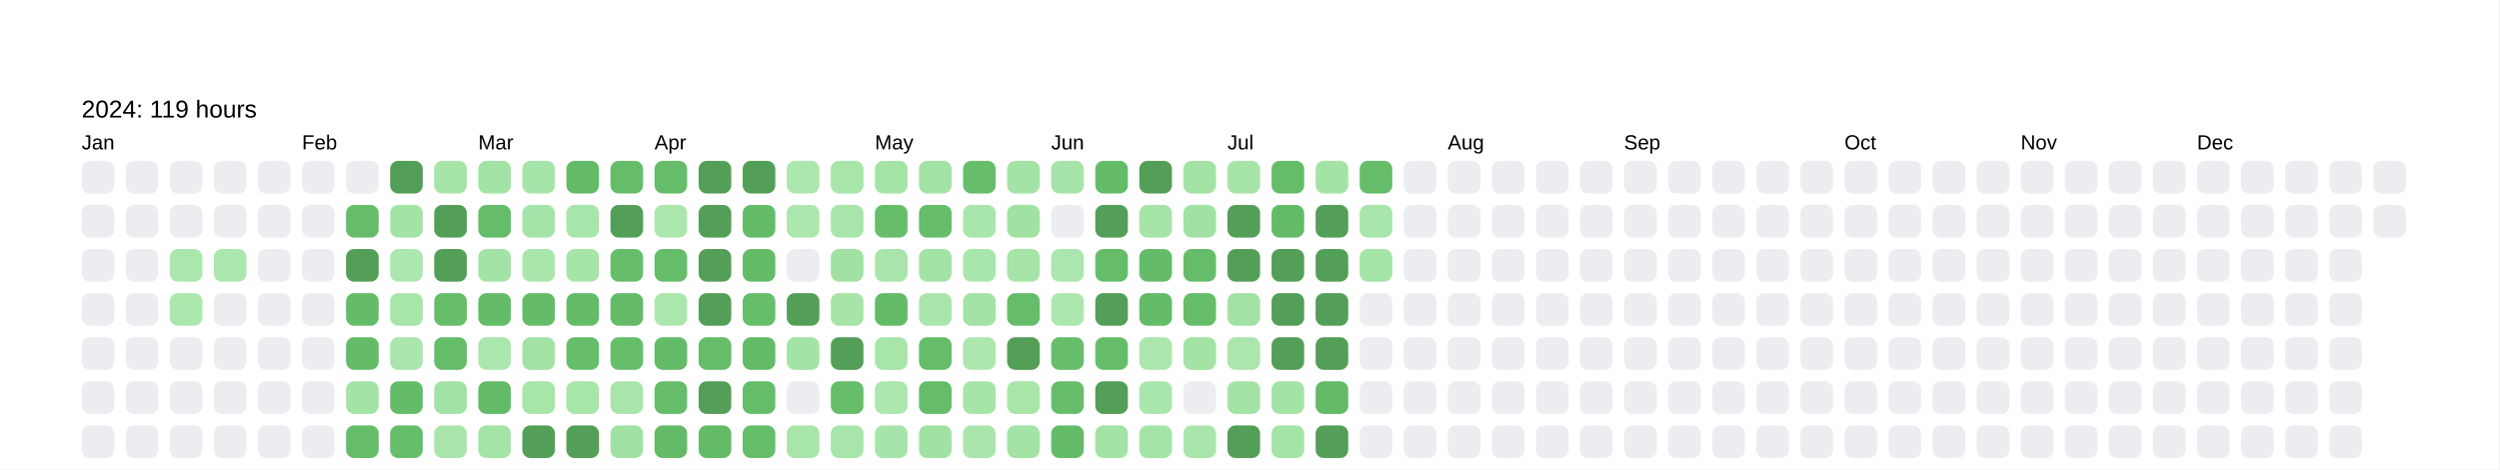
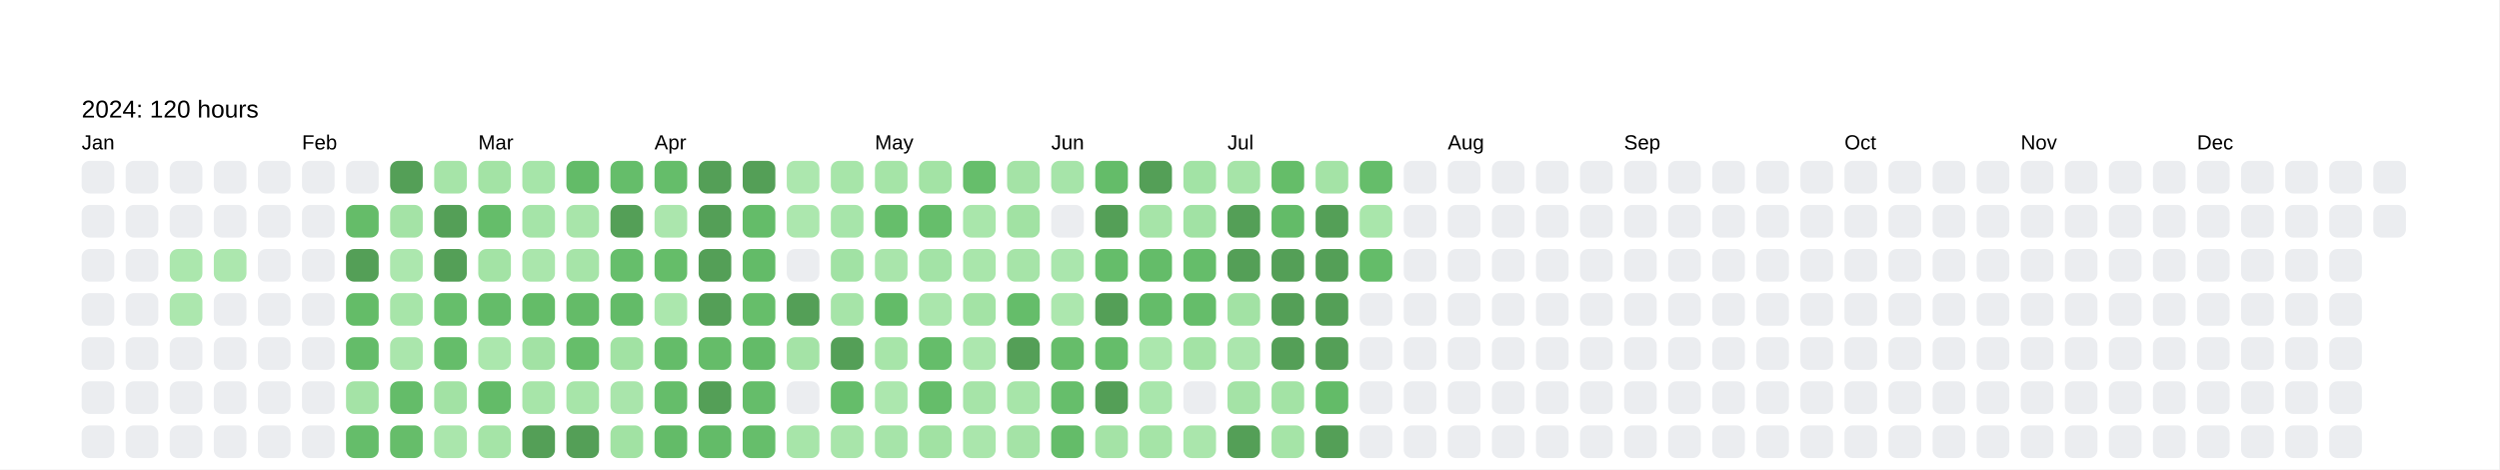
<svg xmlns="http://www.w3.org/2000/svg" baseProfile="full" height="57.5mm" version="1.1" viewBox="0,0,306.2,57.5" width="306.2mm">
  <defs />
  <rect fill="#FFFFFF" height="57.5" width="306.2" x="0" y="0" />
  <text fill="#000000" style="font-size:6px; font-family:Arial; font-weight:bold;" x="10" y="10" />
-   <text fill="#000000" style="font-size:3px; font-family:Arial;" x="10" y="14.4">2024: 119 hours</text>
+   <text fill="#000000" style="font-size:3px; font-family:Arial;" x="10" y="14.4">2024: 120 hours</text>
  <text fill="#000000" style="font-size:2.5px; font-family:Arial" x="10" y="18.3">Jan</text>
  <rect fill="#EBEDF0" height="4" rx="1" ry="1" width="4" x="10" y="19.7" />
  <rect fill="#EBEDF0" height="4" rx="1" ry="1" width="4" x="10" y="25.1" />
  <rect fill="#EBEDF0" height="4" rx="1" ry="1" width="4" x="10" y="30.5" />
  <rect fill="#EBEDF0" height="4" rx="1" ry="1" width="4" x="10" y="35.9" />
  <rect fill="#EBEDF0" height="4" rx="1" ry="1" width="4" x="10" y="41.3" />
  <rect fill="#EBEDF0" height="4" rx="1" ry="1" width="4" x="10" y="46.7" />
  <rect fill="#EBEDF0" height="4" rx="1" ry="1" width="4" x="10" y="52.1" />
  <rect fill="#EBEDF0" height="4" rx="1" ry="1" width="4" x="15.4" y="19.7" />
  <rect fill="#EBEDF0" height="4" rx="1" ry="1" width="4" x="15.4" y="25.1" />
  <rect fill="#EBEDF0" height="4" rx="1" ry="1" width="4" x="15.4" y="30.5" />
  <rect fill="#EBEDF0" height="4" rx="1" ry="1" width="4" x="15.4" y="35.9" />
  <rect fill="#EBEDF0" height="4" rx="1" ry="1" width="4" x="15.4" y="41.3" />
  <rect fill="#EBEDF0" height="4" rx="1" ry="1" width="4" x="15.4" y="46.7" />
  <rect fill="#EBEDF0" height="4" rx="1" ry="1" width="4" x="15.4" y="52.1" />
  <rect fill="#EBEDF0" height="4" rx="1" ry="1" width="4" x="20.8" y="19.7" />
  <rect fill="#EBEDF0" height="4" rx="1" ry="1" width="4" x="20.8" y="25.1" />
  <rect fill="#abe7ad" height="4" rx="1" ry="1" width="4" x="20.8" y="30.5" />
  <rect fill="#ace7ae" height="4" rx="1" ry="1" width="4" x="20.8" y="35.9" />
  <rect fill="#EBEDF0" height="4" rx="1" ry="1" width="4" x="20.8" y="41.3" />
  <rect fill="#EBEDF0" height="4" rx="1" ry="1" width="4" x="20.8" y="46.7" />
  <rect fill="#EBEDF0" height="4" rx="1" ry="1" width="4" x="20.8" y="52.1" />
  <rect fill="#EBEDF0" height="4" rx="1" ry="1" width="4" x="26.2" y="19.7" />
  <rect fill="#EBEDF0" height="4" rx="1" ry="1" width="4" x="26.2" y="25.1" />
  <rect fill="#ace7ae" height="4" rx="1" ry="1" width="4" x="26.2" y="30.5" />
  <rect fill="#EBEDF0" height="4" rx="1" ry="1" width="4" x="26.2" y="35.9" />
  <rect fill="#EBEDF0" height="4" rx="1" ry="1" width="4" x="26.2" y="41.3" />
  <rect fill="#EBEDF0" height="4" rx="1" ry="1" width="4" x="26.2" y="46.7" />
  <rect fill="#EBEDF0" height="4" rx="1" ry="1" width="4" x="26.2" y="52.1" />
  <rect fill="#EBEDF0" height="4" rx="1" ry="1" width="4" x="31.6" y="19.7" />
  <rect fill="#EBEDF0" height="4" rx="1" ry="1" width="4" x="31.6" y="25.1" />
  <rect fill="#EBEDF0" height="4" rx="1" ry="1" width="4" x="31.6" y="30.5" />
  <rect fill="#EBEDF0" height="4" rx="1" ry="1" width="4" x="31.6" y="35.9" />
  <rect fill="#EBEDF0" height="4" rx="1" ry="1" width="4" x="31.6" y="41.3" />
  <rect fill="#EBEDF0" height="4" rx="1" ry="1" width="4" x="31.6" y="46.7" />
  <rect fill="#EBEDF0" height="4" rx="1" ry="1" width="4" x="31.6" y="52.1" />
  <text fill="#000000" style="font-size:2.5px; font-family:Arial" x="37.0" y="18.3">Feb</text>
  <rect fill="#EBEDF0" height="4" rx="1" ry="1" width="4" x="37.0" y="19.7" />
  <rect fill="#EBEDF0" height="4" rx="1" ry="1" width="4" x="37.0" y="25.1" />
  <rect fill="#EBEDF0" height="4" rx="1" ry="1" width="4" x="37.0" y="30.5" />
  <rect fill="#EBEDF0" height="4" rx="1" ry="1" width="4" x="37.0" y="35.9" />
  <rect fill="#EBEDF0" height="4" rx="1" ry="1" width="4" x="37.0" y="41.3" />
  <rect fill="#EBEDF0" height="4" rx="1" ry="1" width="4" x="37.0" y="46.7" />
  <rect fill="#EBEDF0" height="4" rx="1" ry="1" width="4" x="37.0" y="52.1" />
  <rect fill="#EBEDF0" height="4" rx="1" ry="1" width="4" x="42.4" y="19.7" />
  <rect fill="#65bc69" height="4" rx="1" ry="1" width="4" x="42.4" y="25.1" />
  <rect fill="#549F57" height="4" rx="1" ry="1" width="4" x="42.4" y="30.5" />
  <rect fill="#64bc68" height="4" rx="1" ry="1" width="4" x="42.4" y="35.9" />
  <rect fill="#64bc69" height="4" rx="1" ry="1" width="4" x="42.4" y="41.3" />
  <rect fill="#a4e3a6" height="4" rx="1" ry="1" width="4" x="42.4" y="46.7" />
  <rect fill="#65bd6a" height="4" rx="1" ry="1" width="4" x="42.4" y="52.1" />
  <rect fill="#549F57" height="4" rx="1" ry="1" width="4" x="47.8" y="19.7" />
  <rect fill="#a4e3a6" height="4" rx="1" ry="1" width="4" x="47.8" y="25.1" />
  <rect fill="#ace7ae" height="4" rx="1" ry="1" width="4" x="47.8" y="30.5" />
  <rect fill="#a7e5a9" height="4" rx="1" ry="1" width="4" x="47.8" y="35.9" />
  <rect fill="#aae6ac" height="4" rx="1" ry="1" width="4" x="47.8" y="41.3" />
  <rect fill="#64bc69" height="4" rx="1" ry="1" width="4" x="47.8" y="46.7" />
  <rect fill="#66bd6a" height="4" rx="1" ry="1" width="4" x="47.8" y="52.1" />
  <rect fill="#a6e4a8" height="4" rx="1" ry="1" width="4" x="53.2" y="19.7" />
  <rect fill="#549F57" height="4" rx="1" ry="1" width="4" x="53.2" y="25.1" />
  <rect fill="#549F57" height="4" rx="1" ry="1" width="4" x="53.2" y="30.5" />
  <rect fill="#66be6b" height="4" rx="1" ry="1" width="4" x="53.2" y="35.9" />
  <rect fill="#65bd6a" height="4" rx="1" ry="1" width="4" x="53.2" y="41.3" />
  <rect fill="#a2e2a4" height="4" rx="1" ry="1" width="4" x="53.2" y="46.7" />
  <rect fill="#aae6ac" height="4" rx="1" ry="1" width="4" x="53.2" y="52.1" />
  <text fill="#000000" style="font-size:2.5px; font-family:Arial" x="58.6" y="18.3">Mar</text>
  <rect fill="#a3e3a5" height="4" rx="1" ry="1" width="4" x="58.6" y="19.7" />
  <rect fill="#65bd6a" height="4" rx="1" ry="1" width="4" x="58.6" y="25.1" />
  <rect fill="#a3e3a5" height="4" rx="1" ry="1" width="4" x="58.6" y="30.5" />
  <rect fill="#64bc69" height="4" rx="1" ry="1" width="4" x="58.6" y="35.9" />
  <rect fill="#abe7ad" height="4" rx="1" ry="1" width="4" x="58.6" y="41.3" />
  <rect fill="#63bb68" height="4" rx="1" ry="1" width="4" x="58.6" y="46.7" />
  <rect fill="#a5e4a7" height="4" rx="1" ry="1" width="4" x="58.6" y="52.1" />
  <rect fill="#a6e5a9" height="4" rx="1" ry="1" width="4" x="64" y="19.7" />
  <rect fill="#a5e4a8" height="4" rx="1" ry="1" width="4" x="64" y="25.1" />
  <rect fill="#aae6ac" height="4" rx="1" ry="1" width="4" x="64" y="30.5" />
  <rect fill="#64bc68" height="4" rx="1" ry="1" width="4" x="64" y="35.9" />
  <rect fill="#a2e2a4" height="4" rx="1" ry="1" width="4" x="64" y="41.3" />
  <rect fill="#a7e5a9" height="4" rx="1" ry="1" width="4" x="64" y="46.7" />
  <rect fill="#549F57" height="4" rx="1" ry="1" width="4" x="64" y="52.1" />
  <rect fill="#63bb68" height="4" rx="1" ry="1" width="4" x="69.4" y="19.7" />
  <rect fill="#a8e5aa" height="4" rx="1" ry="1" width="4" x="69.4" y="25.1" />
  <rect fill="#a6e4a8" height="4" rx="1" ry="1" width="4" x="69.4" y="30.5" />
  <rect fill="#64bb68" height="4" rx="1" ry="1" width="4" x="69.4" y="35.9" />
  <rect fill="#66be6a" height="4" rx="1" ry="1" width="4" x="69.4" y="41.3" />
  <rect fill="#a7e5a9" height="4" rx="1" ry="1" width="4" x="69.4" y="46.7" />
  <rect fill="#549F57" height="4" rx="1" ry="1" width="4" x="69.4" y="52.1" />
  <rect fill="#65bd6a" height="4" rx="1" ry="1" width="4" x="74.8" y="19.7" />
  <rect fill="#549F57" height="4" rx="1" ry="1" width="4" x="74.8" y="25.1" />
  <rect fill="#66be6b" height="4" rx="1" ry="1" width="4" x="74.8" y="30.5" />
  <rect fill="#63bb68" height="4" rx="1" ry="1" width="4" x="74.8" y="35.9" />
-   <rect fill="#66be6b" height="4" rx="1" ry="1" width="4" x="74.8" y="41.3" />
+   <rect fill="#a1e2a3" height="4" rx="1" ry="1" width="4" x="74.8" y="41.3" />
  <rect fill="#a9e5ab" height="4" rx="1" ry="1" width="4" x="74.8" y="46.7" />
  <rect fill="#a1e2a3" height="4" rx="1" ry="1" width="4" x="74.8" y="52.1" />
  <text fill="#000000" style="font-size:2.5px; font-family:Arial" x="80.2" y="18.3">Apr</text>
  <rect fill="#65bd6a" height="4" rx="1" ry="1" width="4" x="80.2" y="19.7" />
  <rect fill="#abe6ad" height="4" rx="1" ry="1" width="4" x="80.2" y="25.1" />
  <rect fill="#65bd69" height="4" rx="1" ry="1" width="4" x="80.2" y="30.5" />
  <rect fill="#abe7ad" height="4" rx="1" ry="1" width="4" x="80.2" y="35.9" />
  <rect fill="#64bc69" height="4" rx="1" ry="1" width="4" x="80.2" y="41.3" />
  <rect fill="#65bd6a" height="4" rx="1" ry="1" width="4" x="80.2" y="46.7" />
  <rect fill="#63bb68" height="4" rx="1" ry="1" width="4" x="80.2" y="52.1" />
  <rect fill="#549F57" height="4" rx="1" ry="1" width="4" x="85.6" y="19.7" />
  <rect fill="#549F57" height="4" rx="1" ry="1" width="4" x="85.6" y="25.1" />
  <rect fill="#549F57" height="4" rx="1" ry="1" width="4" x="85.6" y="30.5" />
  <rect fill="#549F57" height="4" rx="1" ry="1" width="4" x="85.6" y="35.9" />
  <rect fill="#65bc69" height="4" rx="1" ry="1" width="4" x="85.6" y="41.3" />
  <rect fill="#549F57" height="4" rx="1" ry="1" width="4" x="85.6" y="46.7" />
  <rect fill="#63bb68" height="4" rx="1" ry="1" width="4" x="85.6" y="52.1" />
  <rect fill="#549F57" height="4" rx="1" ry="1" width="4" x="91" y="19.7" />
  <rect fill="#64bc69" height="4" rx="1" ry="1" width="4" x="91" y="25.1" />
  <rect fill="#63bb68" height="4" rx="1" ry="1" width="4" x="91" y="30.5" />
  <rect fill="#66be6a" height="4" rx="1" ry="1" width="4" x="91" y="35.9" />
  <rect fill="#63bb68" height="4" rx="1" ry="1" width="4" x="91" y="41.3" />
  <rect fill="#65bd6a" height="4" rx="1" ry="1" width="4" x="91" y="46.7" />
  <rect fill="#66be6b" height="4" rx="1" ry="1" width="4" x="91" y="52.1" />
  <rect fill="#ace7ae" height="4" rx="1" ry="1" width="4" x="96.4" y="19.7" />
  <rect fill="#ace7ae" height="4" rx="1" ry="1" width="4" x="96.4" y="25.1" />
  <rect fill="#EBEDF0" height="4" rx="1" ry="1" width="4" x="96.4" y="30.5" />
  <rect fill="#549F57" height="4" rx="1" ry="1" width="4" x="96.4" y="35.9" />
  <rect fill="#a4e3a6" height="4" rx="1" ry="1" width="4" x="96.4" y="41.3" />
  <rect fill="#EBEDF0" height="4" rx="1" ry="1" width="4" x="96.4" y="46.7" />
  <rect fill="#a7e5a9" height="4" rx="1" ry="1" width="4" x="96.4" y="52.1" />
  <rect fill="#a7e5a9" height="4" rx="1" ry="1" width="4" x="101.8" y="19.7" />
  <rect fill="#a7e5aa" height="4" rx="1" ry="1" width="4" x="101.8" y="25.1" />
  <rect fill="#a1e2a4" height="4" rx="1" ry="1" width="4" x="101.8" y="30.5" />
  <rect fill="#a6e4a8" height="4" rx="1" ry="1" width="4" x="101.8" y="35.9" />
  <rect fill="#549F57" height="4" rx="1" ry="1" width="4" x="101.8" y="41.3" />
  <rect fill="#65bd6a" height="4" rx="1" ry="1" width="4" x="101.8" y="46.7" />
  <rect fill="#a8e5aa" height="4" rx="1" ry="1" width="4" x="101.8" y="52.1" />
  <text fill="#000000" style="font-size:2.5px; font-family:Arial" x="107.2" y="18.3">May</text>
  <rect fill="#a5e4a7" height="4" rx="1" ry="1" width="4" x="107.2" y="19.7" />
  <rect fill="#66be6b" height="4" rx="1" ry="1" width="4" x="107.2" y="25.1" />
  <rect fill="#a9e5ab" height="4" rx="1" ry="1" width="4" x="107.2" y="30.5" />
  <rect fill="#63bb68" height="4" rx="1" ry="1" width="4" x="107.2" y="35.9" />
  <rect fill="#a7e5a9" height="4" rx="1" ry="1" width="4" x="107.2" y="41.3" />
  <rect fill="#ace7ae" height="4" rx="1" ry="1" width="4" x="107.2" y="46.7" />
  <rect fill="#a6e4a9" height="4" rx="1" ry="1" width="4" x="107.2" y="52.1" />
  <rect fill="#a3e3a5" height="4" rx="1" ry="1" width="4" x="112.6" y="19.7" />
  <rect fill="#66be6b" height="4" rx="1" ry="1" width="4" x="112.6" y="25.1" />
  <rect fill="#a3e3a6" height="4" rx="1" ry="1" width="4" x="112.6" y="30.5" />
  <rect fill="#aae6ac" height="4" rx="1" ry="1" width="4" x="112.6" y="35.9" />
  <rect fill="#65bd6a" height="4" rx="1" ry="1" width="4" x="112.6" y="41.3" />
  <rect fill="#65bd6a" height="4" rx="1" ry="1" width="4" x="112.6" y="46.7" />
  <rect fill="#a1e2a3" height="4" rx="1" ry="1" width="4" x="112.6" y="52.1" />
  <rect fill="#66be6b" height="4" rx="1" ry="1" width="4" x="118" y="19.7" />
  <rect fill="#a9e6ab" height="4" rx="1" ry="1" width="4" x="118" y="25.1" />
  <rect fill="#a9e6ab" height="4" rx="1" ry="1" width="4" x="118" y="30.5" />
  <rect fill="#a3e3a5" height="4" rx="1" ry="1" width="4" x="118" y="35.9" />
  <rect fill="#ace7ae" height="4" rx="1" ry="1" width="4" x="118" y="41.3" />
  <rect fill="#a6e4a8" height="4" rx="1" ry="1" width="4" x="118" y="46.7" />
  <rect fill="#aae6ac" height="4" rx="1" ry="1" width="4" x="118" y="52.1" />
  <rect fill="#a4e3a6" height="4" rx="1" ry="1" width="4" x="123.4" y="19.7" />
  <rect fill="#a1e2a3" height="4" rx="1" ry="1" width="4" x="123.4" y="25.1" />
  <rect fill="#a6e4a8" height="4" rx="1" ry="1" width="4" x="123.4" y="30.5" />
  <rect fill="#65bd6a" height="4" rx="1" ry="1" width="4" x="123.4" y="35.9" />
  <rect fill="#549F57" height="4" rx="1" ry="1" width="4" x="123.4" y="41.3" />
  <rect fill="#a7e5a9" height="4" rx="1" ry="1" width="4" x="123.4" y="46.7" />
  <rect fill="#a4e3a6" height="4" rx="1" ry="1" width="4" x="123.4" y="52.1" />
  <text fill="#000000" style="font-size:2.5px; font-family:Arial" x="128.8" y="18.3">Jun</text>
  <rect fill="#a6e4a9" height="4" rx="1" ry="1" width="4" x="128.8" y="19.7" />
  <rect fill="#EBEDF0" height="4" rx="1" ry="1" width="4" x="128.8" y="25.1" />
  <rect fill="#aae6ad" height="4" rx="1" ry="1" width="4" x="128.8" y="30.5" />
  <rect fill="#ace7ae" height="4" rx="1" ry="1" width="4" x="128.8" y="35.9" />
  <rect fill="#66bd6a" height="4" rx="1" ry="1" width="4" x="128.8" y="41.3" />
  <rect fill="#66be6b" height="4" rx="1" ry="1" width="4" x="128.8" y="46.7" />
  <rect fill="#64bc69" height="4" rx="1" ry="1" width="4" x="128.8" y="52.1" />
  <rect fill="#64bc69" height="4" rx="1" ry="1" width="4" x="134.2" y="19.7" />
  <rect fill="#549F57" height="4" rx="1" ry="1" width="4" x="134.2" y="25.1" />
  <rect fill="#65bd6a" height="4" rx="1" ry="1" width="4" x="134.2" y="30.5" />
  <rect fill="#549F57" height="4" rx="1" ry="1" width="4" x="134.2" y="35.9" />
  <rect fill="#65bd6a" height="4" rx="1" ry="1" width="4" x="134.2" y="41.3" />
  <rect fill="#549F57" height="4" rx="1" ry="1" width="4" x="134.2" y="46.7" />
  <rect fill="#a4e3a6" height="4" rx="1" ry="1" width="4" x="134.2" y="52.1" />
  <rect fill="#549F57" height="4" rx="1" ry="1" width="4" x="139.6" y="19.7" />
  <rect fill="#a6e4a8" height="4" rx="1" ry="1" width="4" x="139.6" y="25.1" />
  <rect fill="#64bc69" height="4" rx="1" ry="1" width="4" x="139.6" y="30.5" />
  <rect fill="#64bc69" height="4" rx="1" ry="1" width="4" x="139.6" y="35.9" />
  <rect fill="#abe7ad" height="4" rx="1" ry="1" width="4" x="139.6" y="41.3" />
  <rect fill="#a9e6ac" height="4" rx="1" ry="1" width="4" x="139.6" y="46.7" />
  <rect fill="#a5e4a7" height="4" rx="1" ry="1" width="4" x="139.6" y="52.1" />
  <rect fill="#a2e3a5" height="4" rx="1" ry="1" width="4" x="145" y="19.7" />
  <rect fill="#a1e2a4" height="4" rx="1" ry="1" width="4" x="145" y="25.1" />
  <rect fill="#65bd6a" height="4" rx="1" ry="1" width="4" x="145" y="30.5" />
  <rect fill="#65bd6a" height="4" rx="1" ry="1" width="4" x="145" y="35.9" />
  <rect fill="#a3e3a5" height="4" rx="1" ry="1" width="4" x="145" y="41.3" />
  <rect fill="#EBEDF0" height="4" rx="1" ry="1" width="4" x="145" y="46.7" />
  <rect fill="#aae6ac" height="4" rx="1" ry="1" width="4" x="145" y="52.1" />
  <text fill="#000000" style="font-size:2.5px; font-family:Arial" x="150.4" y="18.3">Jul</text>
  <rect fill="#a6e4a8" height="4" rx="1" ry="1" width="4" x="150.4" y="19.7" />
  <rect fill="#549F57" height="4" rx="1" ry="1" width="4" x="150.4" y="25.1" />
  <rect fill="#549F57" height="4" rx="1" ry="1" width="4" x="150.4" y="30.5" />
  <rect fill="#a2e2a4" height="4" rx="1" ry="1" width="4" x="150.4" y="35.9" />
  <rect fill="#abe6ad" height="4" rx="1" ry="1" width="4" x="150.4" y="41.3" />
  <rect fill="#a4e3a6" height="4" rx="1" ry="1" width="4" x="150.4" y="46.7" />
  <rect fill="#549F57" height="4" rx="1" ry="1" width="4" x="150.4" y="52.1" />
  <rect fill="#65bd69" height="4" rx="1" ry="1" width="4" x="155.8" y="19.7" />
  <rect fill="#63bb68" height="4" rx="1" ry="1" width="4" x="155.8" y="25.1" />
  <rect fill="#549F57" height="4" rx="1" ry="1" width="4" x="155.8" y="30.5" />
  <rect fill="#549F57" height="4" rx="1" ry="1" width="4" x="155.8" y="35.9" />
  <rect fill="#549F57" height="4" rx="1" ry="1" width="4" x="155.8" y="41.3" />
  <rect fill="#a3e3a5" height="4" rx="1" ry="1" width="4" x="155.8" y="46.7" />
  <rect fill="#a5e4a7" height="4" rx="1" ry="1" width="4" x="155.8" y="52.1" />
  <rect fill="#a4e3a6" height="4" rx="1" ry="1" width="4" x="161.2" y="19.7" />
  <rect fill="#549F57" height="4" rx="1" ry="1" width="4" x="161.2" y="25.1" />
  <rect fill="#549F57" height="4" rx="1" ry="1" width="4" x="161.2" y="30.5" />
  <rect fill="#549F57" height="4" rx="1" ry="1" width="4" x="161.2" y="35.9" />
  <rect fill="#549F57" height="4" rx="1" ry="1" width="4" x="161.2" y="41.3" />
  <rect fill="#63bb68" height="4" rx="1" ry="1" width="4" x="161.2" y="46.7" />
  <rect fill="#549F57" height="4" rx="1" ry="1" width="4" x="161.2" y="52.1" />
  <rect fill="#65bd6a" height="4" rx="1" ry="1" width="4" x="166.6" y="19.7" />
  <rect fill="#a9e6ab" height="4" rx="1" ry="1" width="4" x="166.6" y="25.1" />
-   <rect fill="#a5e4a7" height="4" rx="1" ry="1" width="4" x="166.6" y="30.5" />
+   <rect fill="#64bc69" height="4" rx="1" ry="1" width="4" x="166.6" y="30.5" />
  <rect fill="#EBEDF0" height="4" rx="1" ry="1" width="4" x="166.6" y="35.9" />
  <rect fill="#EBEDF0" height="4" rx="1" ry="1" width="4" x="166.6" y="41.3" />
  <rect fill="#EBEDF0" height="4" rx="1" ry="1" width="4" x="166.6" y="46.7" />
  <rect fill="#EBEDF0" height="4" rx="1" ry="1" width="4" x="166.6" y="52.1" />
  <rect fill="#EBEDF0" height="4" rx="1" ry="1" width="4" x="172" y="19.7" />
  <rect fill="#EBEDF0" height="4" rx="1" ry="1" width="4" x="172" y="25.1" />
  <rect fill="#EBEDF0" height="4" rx="1" ry="1" width="4" x="172" y="30.5" />
  <rect fill="#EBEDF0" height="4" rx="1" ry="1" width="4" x="172" y="35.9" />
  <rect fill="#EBEDF0" height="4" rx="1" ry="1" width="4" x="172" y="41.3" />
  <rect fill="#EBEDF0" height="4" rx="1" ry="1" width="4" x="172" y="46.7" />
  <rect fill="#EBEDF0" height="4" rx="1" ry="1" width="4" x="172" y="52.1" />
  <text fill="#000000" style="font-size:2.5px; font-family:Arial" x="177.4" y="18.3">Aug</text>
  <rect fill="#EBEDF0" height="4" rx="1" ry="1" width="4" x="177.4" y="19.7" />
  <rect fill="#EBEDF0" height="4" rx="1" ry="1" width="4" x="177.4" y="25.1" />
  <rect fill="#EBEDF0" height="4" rx="1" ry="1" width="4" x="177.4" y="30.5" />
  <rect fill="#EBEDF0" height="4" rx="1" ry="1" width="4" x="177.4" y="35.9" />
  <rect fill="#EBEDF0" height="4" rx="1" ry="1" width="4" x="177.4" y="41.3" />
  <rect fill="#EBEDF0" height="4" rx="1" ry="1" width="4" x="177.4" y="46.7" />
  <rect fill="#EBEDF0" height="4" rx="1" ry="1" width="4" x="177.4" y="52.1" />
  <rect fill="#EBEDF0" height="4" rx="1" ry="1" width="4" x="182.8" y="19.7" />
  <rect fill="#EBEDF0" height="4" rx="1" ry="1" width="4" x="182.8" y="25.1" />
  <rect fill="#EBEDF0" height="4" rx="1" ry="1" width="4" x="182.8" y="30.5" />
  <rect fill="#EBEDF0" height="4" rx="1" ry="1" width="4" x="182.8" y="35.9" />
  <rect fill="#EBEDF0" height="4" rx="1" ry="1" width="4" x="182.8" y="41.3" />
  <rect fill="#EBEDF0" height="4" rx="1" ry="1" width="4" x="182.8" y="46.7" />
  <rect fill="#EBEDF0" height="4" rx="1" ry="1" width="4" x="182.8" y="52.1" />
  <rect fill="#EBEDF0" height="4" rx="1" ry="1" width="4" x="188.2" y="19.7" />
  <rect fill="#EBEDF0" height="4" rx="1" ry="1" width="4" x="188.2" y="25.1" />
  <rect fill="#EBEDF0" height="4" rx="1" ry="1" width="4" x="188.2" y="30.5" />
  <rect fill="#EBEDF0" height="4" rx="1" ry="1" width="4" x="188.2" y="35.9" />
  <rect fill="#EBEDF0" height="4" rx="1" ry="1" width="4" x="188.2" y="41.3" />
  <rect fill="#EBEDF0" height="4" rx="1" ry="1" width="4" x="188.2" y="46.7" />
  <rect fill="#EBEDF0" height="4" rx="1" ry="1" width="4" x="188.2" y="52.1" />
  <rect fill="#EBEDF0" height="4" rx="1" ry="1" width="4" x="193.6" y="19.7" />
  <rect fill="#EBEDF0" height="4" rx="1" ry="1" width="4" x="193.6" y="25.1" />
  <rect fill="#EBEDF0" height="4" rx="1" ry="1" width="4" x="193.6" y="30.5" />
  <rect fill="#EBEDF0" height="4" rx="1" ry="1" width="4" x="193.6" y="35.9" />
  <rect fill="#EBEDF0" height="4" rx="1" ry="1" width="4" x="193.6" y="41.3" />
  <rect fill="#EBEDF0" height="4" rx="1" ry="1" width="4" x="193.6" y="46.7" />
  <rect fill="#EBEDF0" height="4" rx="1" ry="1" width="4" x="193.6" y="52.1" />
  <text fill="#000000" style="font-size:2.5px; font-family:Arial" x="199" y="18.3">Sep</text>
  <rect fill="#EBEDF0" height="4" rx="1" ry="1" width="4" x="199" y="19.7" />
  <rect fill="#EBEDF0" height="4" rx="1" ry="1" width="4" x="199" y="25.1" />
  <rect fill="#EBEDF0" height="4" rx="1" ry="1" width="4" x="199" y="30.5" />
  <rect fill="#EBEDF0" height="4" rx="1" ry="1" width="4" x="199" y="35.9" />
  <rect fill="#EBEDF0" height="4" rx="1" ry="1" width="4" x="199" y="41.3" />
  <rect fill="#EBEDF0" height="4" rx="1" ry="1" width="4" x="199" y="46.7" />
  <rect fill="#EBEDF0" height="4" rx="1" ry="1" width="4" x="199" y="52.1" />
  <rect fill="#EBEDF0" height="4" rx="1" ry="1" width="4" x="204.4" y="19.7" />
  <rect fill="#EBEDF0" height="4" rx="1" ry="1" width="4" x="204.4" y="25.1" />
  <rect fill="#EBEDF0" height="4" rx="1" ry="1" width="4" x="204.4" y="30.5" />
  <rect fill="#EBEDF0" height="4" rx="1" ry="1" width="4" x="204.4" y="35.9" />
  <rect fill="#EBEDF0" height="4" rx="1" ry="1" width="4" x="204.4" y="41.3" />
  <rect fill="#EBEDF0" height="4" rx="1" ry="1" width="4" x="204.4" y="46.7" />
  <rect fill="#EBEDF0" height="4" rx="1" ry="1" width="4" x="204.4" y="52.1" />
  <rect fill="#EBEDF0" height="4" rx="1" ry="1" width="4" x="209.8" y="19.7" />
  <rect fill="#EBEDF0" height="4" rx="1" ry="1" width="4" x="209.8" y="25.1" />
  <rect fill="#EBEDF0" height="4" rx="1" ry="1" width="4" x="209.8" y="30.5" />
  <rect fill="#EBEDF0" height="4" rx="1" ry="1" width="4" x="209.8" y="35.9" />
  <rect fill="#EBEDF0" height="4" rx="1" ry="1" width="4" x="209.8" y="41.3" />
  <rect fill="#EBEDF0" height="4" rx="1" ry="1" width="4" x="209.8" y="46.7" />
  <rect fill="#EBEDF0" height="4" rx="1" ry="1" width="4" x="209.8" y="52.1" />
  <rect fill="#EBEDF0" height="4" rx="1" ry="1" width="4" x="215.2" y="19.7" />
  <rect fill="#EBEDF0" height="4" rx="1" ry="1" width="4" x="215.2" y="25.1" />
  <rect fill="#EBEDF0" height="4" rx="1" ry="1" width="4" x="215.2" y="30.5" />
  <rect fill="#EBEDF0" height="4" rx="1" ry="1" width="4" x="215.2" y="35.9" />
  <rect fill="#EBEDF0" height="4" rx="1" ry="1" width="4" x="215.2" y="41.3" />
  <rect fill="#EBEDF0" height="4" rx="1" ry="1" width="4" x="215.2" y="46.7" />
  <rect fill="#EBEDF0" height="4" rx="1" ry="1" width="4" x="215.2" y="52.1" />
  <rect fill="#EBEDF0" height="4" rx="1" ry="1" width="4" x="220.6" y="19.7" />
  <rect fill="#EBEDF0" height="4" rx="1" ry="1" width="4" x="220.6" y="25.1" />
  <rect fill="#EBEDF0" height="4" rx="1" ry="1" width="4" x="220.6" y="30.5" />
  <rect fill="#EBEDF0" height="4" rx="1" ry="1" width="4" x="220.6" y="35.9" />
  <rect fill="#EBEDF0" height="4" rx="1" ry="1" width="4" x="220.6" y="41.3" />
  <rect fill="#EBEDF0" height="4" rx="1" ry="1" width="4" x="220.6" y="46.7" />
  <rect fill="#EBEDF0" height="4" rx="1" ry="1" width="4" x="220.6" y="52.1" />
  <text fill="#000000" style="font-size:2.5px; font-family:Arial" x="226" y="18.3">Oct</text>
  <rect fill="#EBEDF0" height="4" rx="1" ry="1" width="4" x="226" y="19.7" />
  <rect fill="#EBEDF0" height="4" rx="1" ry="1" width="4" x="226" y="25.1" />
  <rect fill="#EBEDF0" height="4" rx="1" ry="1" width="4" x="226" y="30.5" />
  <rect fill="#EBEDF0" height="4" rx="1" ry="1" width="4" x="226" y="35.9" />
  <rect fill="#EBEDF0" height="4" rx="1" ry="1" width="4" x="226" y="41.3" />
  <rect fill="#EBEDF0" height="4" rx="1" ry="1" width="4" x="226" y="46.7" />
  <rect fill="#EBEDF0" height="4" rx="1" ry="1" width="4" x="226" y="52.1" />
  <rect fill="#EBEDF0" height="4" rx="1" ry="1" width="4" x="231.4" y="19.7" />
  <rect fill="#EBEDF0" height="4" rx="1" ry="1" width="4" x="231.4" y="25.1" />
  <rect fill="#EBEDF0" height="4" rx="1" ry="1" width="4" x="231.4" y="30.5" />
  <rect fill="#EBEDF0" height="4" rx="1" ry="1" width="4" x="231.4" y="35.9" />
  <rect fill="#EBEDF0" height="4" rx="1" ry="1" width="4" x="231.4" y="41.3" />
  <rect fill="#EBEDF0" height="4" rx="1" ry="1" width="4" x="231.4" y="46.7" />
  <rect fill="#EBEDF0" height="4" rx="1" ry="1" width="4" x="231.4" y="52.1" />
  <rect fill="#EBEDF0" height="4" rx="1" ry="1" width="4" x="236.8" y="19.7" />
  <rect fill="#EBEDF0" height="4" rx="1" ry="1" width="4" x="236.8" y="25.1" />
  <rect fill="#EBEDF0" height="4" rx="1" ry="1" width="4" x="236.8" y="30.5" />
  <rect fill="#EBEDF0" height="4" rx="1" ry="1" width="4" x="236.8" y="35.9" />
  <rect fill="#EBEDF0" height="4" rx="1" ry="1" width="4" x="236.8" y="41.3" />
  <rect fill="#EBEDF0" height="4" rx="1" ry="1" width="4" x="236.8" y="46.7" />
  <rect fill="#EBEDF0" height="4" rx="1" ry="1" width="4" x="236.8" y="52.1" />
  <rect fill="#EBEDF0" height="4" rx="1" ry="1" width="4" x="242.2" y="19.7" />
  <rect fill="#EBEDF0" height="4" rx="1" ry="1" width="4" x="242.2" y="25.1" />
  <rect fill="#EBEDF0" height="4" rx="1" ry="1" width="4" x="242.2" y="30.5" />
  <rect fill="#EBEDF0" height="4" rx="1" ry="1" width="4" x="242.2" y="35.9" />
  <rect fill="#EBEDF0" height="4" rx="1" ry="1" width="4" x="242.2" y="41.3" />
  <rect fill="#EBEDF0" height="4" rx="1" ry="1" width="4" x="242.2" y="46.7" />
  <rect fill="#EBEDF0" height="4" rx="1" ry="1" width="4" x="242.2" y="52.1" />
  <text fill="#000000" style="font-size:2.5px; font-family:Arial" x="247.6" y="18.3">Nov</text>
  <rect fill="#EBEDF0" height="4" rx="1" ry="1" width="4" x="247.6" y="19.7" />
  <rect fill="#EBEDF0" height="4" rx="1" ry="1" width="4" x="247.6" y="25.1" />
  <rect fill="#EBEDF0" height="4" rx="1" ry="1" width="4" x="247.6" y="30.5" />
  <rect fill="#EBEDF0" height="4" rx="1" ry="1" width="4" x="247.6" y="35.9" />
  <rect fill="#EBEDF0" height="4" rx="1" ry="1" width="4" x="247.6" y="41.3" />
  <rect fill="#EBEDF0" height="4" rx="1" ry="1" width="4" x="247.6" y="46.7" />
  <rect fill="#EBEDF0" height="4" rx="1" ry="1" width="4" x="247.6" y="52.1" />
  <rect fill="#EBEDF0" height="4" rx="1" ry="1" width="4" x="253" y="19.7" />
  <rect fill="#EBEDF0" height="4" rx="1" ry="1" width="4" x="253" y="25.1" />
  <rect fill="#EBEDF0" height="4" rx="1" ry="1" width="4" x="253" y="30.5" />
  <rect fill="#EBEDF0" height="4" rx="1" ry="1" width="4" x="253" y="35.9" />
  <rect fill="#EBEDF0" height="4" rx="1" ry="1" width="4" x="253" y="41.3" />
  <rect fill="#EBEDF0" height="4" rx="1" ry="1" width="4" x="253" y="46.7" />
  <rect fill="#EBEDF0" height="4" rx="1" ry="1" width="4" x="253" y="52.1" />
  <rect fill="#EBEDF0" height="4" rx="1" ry="1" width="4" x="258.4" y="19.7" />
  <rect fill="#EBEDF0" height="4" rx="1" ry="1" width="4" x="258.4" y="25.1" />
  <rect fill="#EBEDF0" height="4" rx="1" ry="1" width="4" x="258.4" y="30.5" />
  <rect fill="#EBEDF0" height="4" rx="1" ry="1" width="4" x="258.4" y="35.9" />
  <rect fill="#EBEDF0" height="4" rx="1" ry="1" width="4" x="258.4" y="41.3" />
  <rect fill="#EBEDF0" height="4" rx="1" ry="1" width="4" x="258.4" y="46.7" />
  <rect fill="#EBEDF0" height="4" rx="1" ry="1" width="4" x="258.4" y="52.1" />
  <rect fill="#EBEDF0" height="4" rx="1" ry="1" width="4" x="263.8" y="19.7" />
  <rect fill="#EBEDF0" height="4" rx="1" ry="1" width="4" x="263.8" y="25.1" />
  <rect fill="#EBEDF0" height="4" rx="1" ry="1" width="4" x="263.8" y="30.5" />
  <rect fill="#EBEDF0" height="4" rx="1" ry="1" width="4" x="263.8" y="35.9" />
  <rect fill="#EBEDF0" height="4" rx="1" ry="1" width="4" x="263.8" y="41.3" />
  <rect fill="#EBEDF0" height="4" rx="1" ry="1" width="4" x="263.8" y="46.7" />
  <rect fill="#EBEDF0" height="4" rx="1" ry="1" width="4" x="263.8" y="52.1" />
  <text fill="#000000" style="font-size:2.5px; font-family:Arial" x="269.2" y="18.3">Dec</text>
  <rect fill="#EBEDF0" height="4" rx="1" ry="1" width="4" x="269.2" y="19.7" />
  <rect fill="#EBEDF0" height="4" rx="1" ry="1" width="4" x="269.2" y="25.1" />
  <rect fill="#EBEDF0" height="4" rx="1" ry="1" width="4" x="269.2" y="30.5" />
  <rect fill="#EBEDF0" height="4" rx="1" ry="1" width="4" x="269.2" y="35.9" />
  <rect fill="#EBEDF0" height="4" rx="1" ry="1" width="4" x="269.2" y="41.3" />
  <rect fill="#EBEDF0" height="4" rx="1" ry="1" width="4" x="269.2" y="46.7" />
  <rect fill="#EBEDF0" height="4" rx="1" ry="1" width="4" x="269.2" y="52.1" />
  <rect fill="#EBEDF0" height="4" rx="1" ry="1" width="4" x="274.6" y="19.7" />
  <rect fill="#EBEDF0" height="4" rx="1" ry="1" width="4" x="274.6" y="25.1" />
  <rect fill="#EBEDF0" height="4" rx="1" ry="1" width="4" x="274.6" y="30.5" />
  <rect fill="#EBEDF0" height="4" rx="1" ry="1" width="4" x="274.6" y="35.9" />
  <rect fill="#EBEDF0" height="4" rx="1" ry="1" width="4" x="274.6" y="41.3" />
  <rect fill="#EBEDF0" height="4" rx="1" ry="1" width="4" x="274.6" y="46.7" />
  <rect fill="#EBEDF0" height="4" rx="1" ry="1" width="4" x="274.6" y="52.1" />
  <rect fill="#EBEDF0" height="4" rx="1" ry="1" width="4" x="280" y="19.7" />
  <rect fill="#EBEDF0" height="4" rx="1" ry="1" width="4" x="280" y="25.1" />
  <rect fill="#EBEDF0" height="4" rx="1" ry="1" width="4" x="280" y="30.5" />
  <rect fill="#EBEDF0" height="4" rx="1" ry="1" width="4" x="280" y="35.9" />
  <rect fill="#EBEDF0" height="4" rx="1" ry="1" width="4" x="280" y="41.3" />
  <rect fill="#EBEDF0" height="4" rx="1" ry="1" width="4" x="280" y="46.7" />
  <rect fill="#EBEDF0" height="4" rx="1" ry="1" width="4" x="280" y="52.1" />
  <rect fill="#EBEDF0" height="4" rx="1" ry="1" width="4" x="285.4" y="19.7" />
  <rect fill="#EBEDF0" height="4" rx="1" ry="1" width="4" x="285.4" y="25.1" />
  <rect fill="#EBEDF0" height="4" rx="1" ry="1" width="4" x="285.4" y="30.5" />
  <rect fill="#EBEDF0" height="4" rx="1" ry="1" width="4" x="285.4" y="35.9" />
  <rect fill="#EBEDF0" height="4" rx="1" ry="1" width="4" x="285.4" y="41.3" />
  <rect fill="#EBEDF0" height="4" rx="1" ry="1" width="4" x="285.4" y="46.7" />
  <rect fill="#EBEDF0" height="4" rx="1" ry="1" width="4" x="285.4" y="52.1" />
  <rect fill="#EBEDF0" height="4" rx="1" ry="1" width="4" x="290.8" y="19.7" />
  <rect fill="#EBEDF0" height="4" rx="1" ry="1" width="4" x="290.8" y="25.1" />
</svg>
